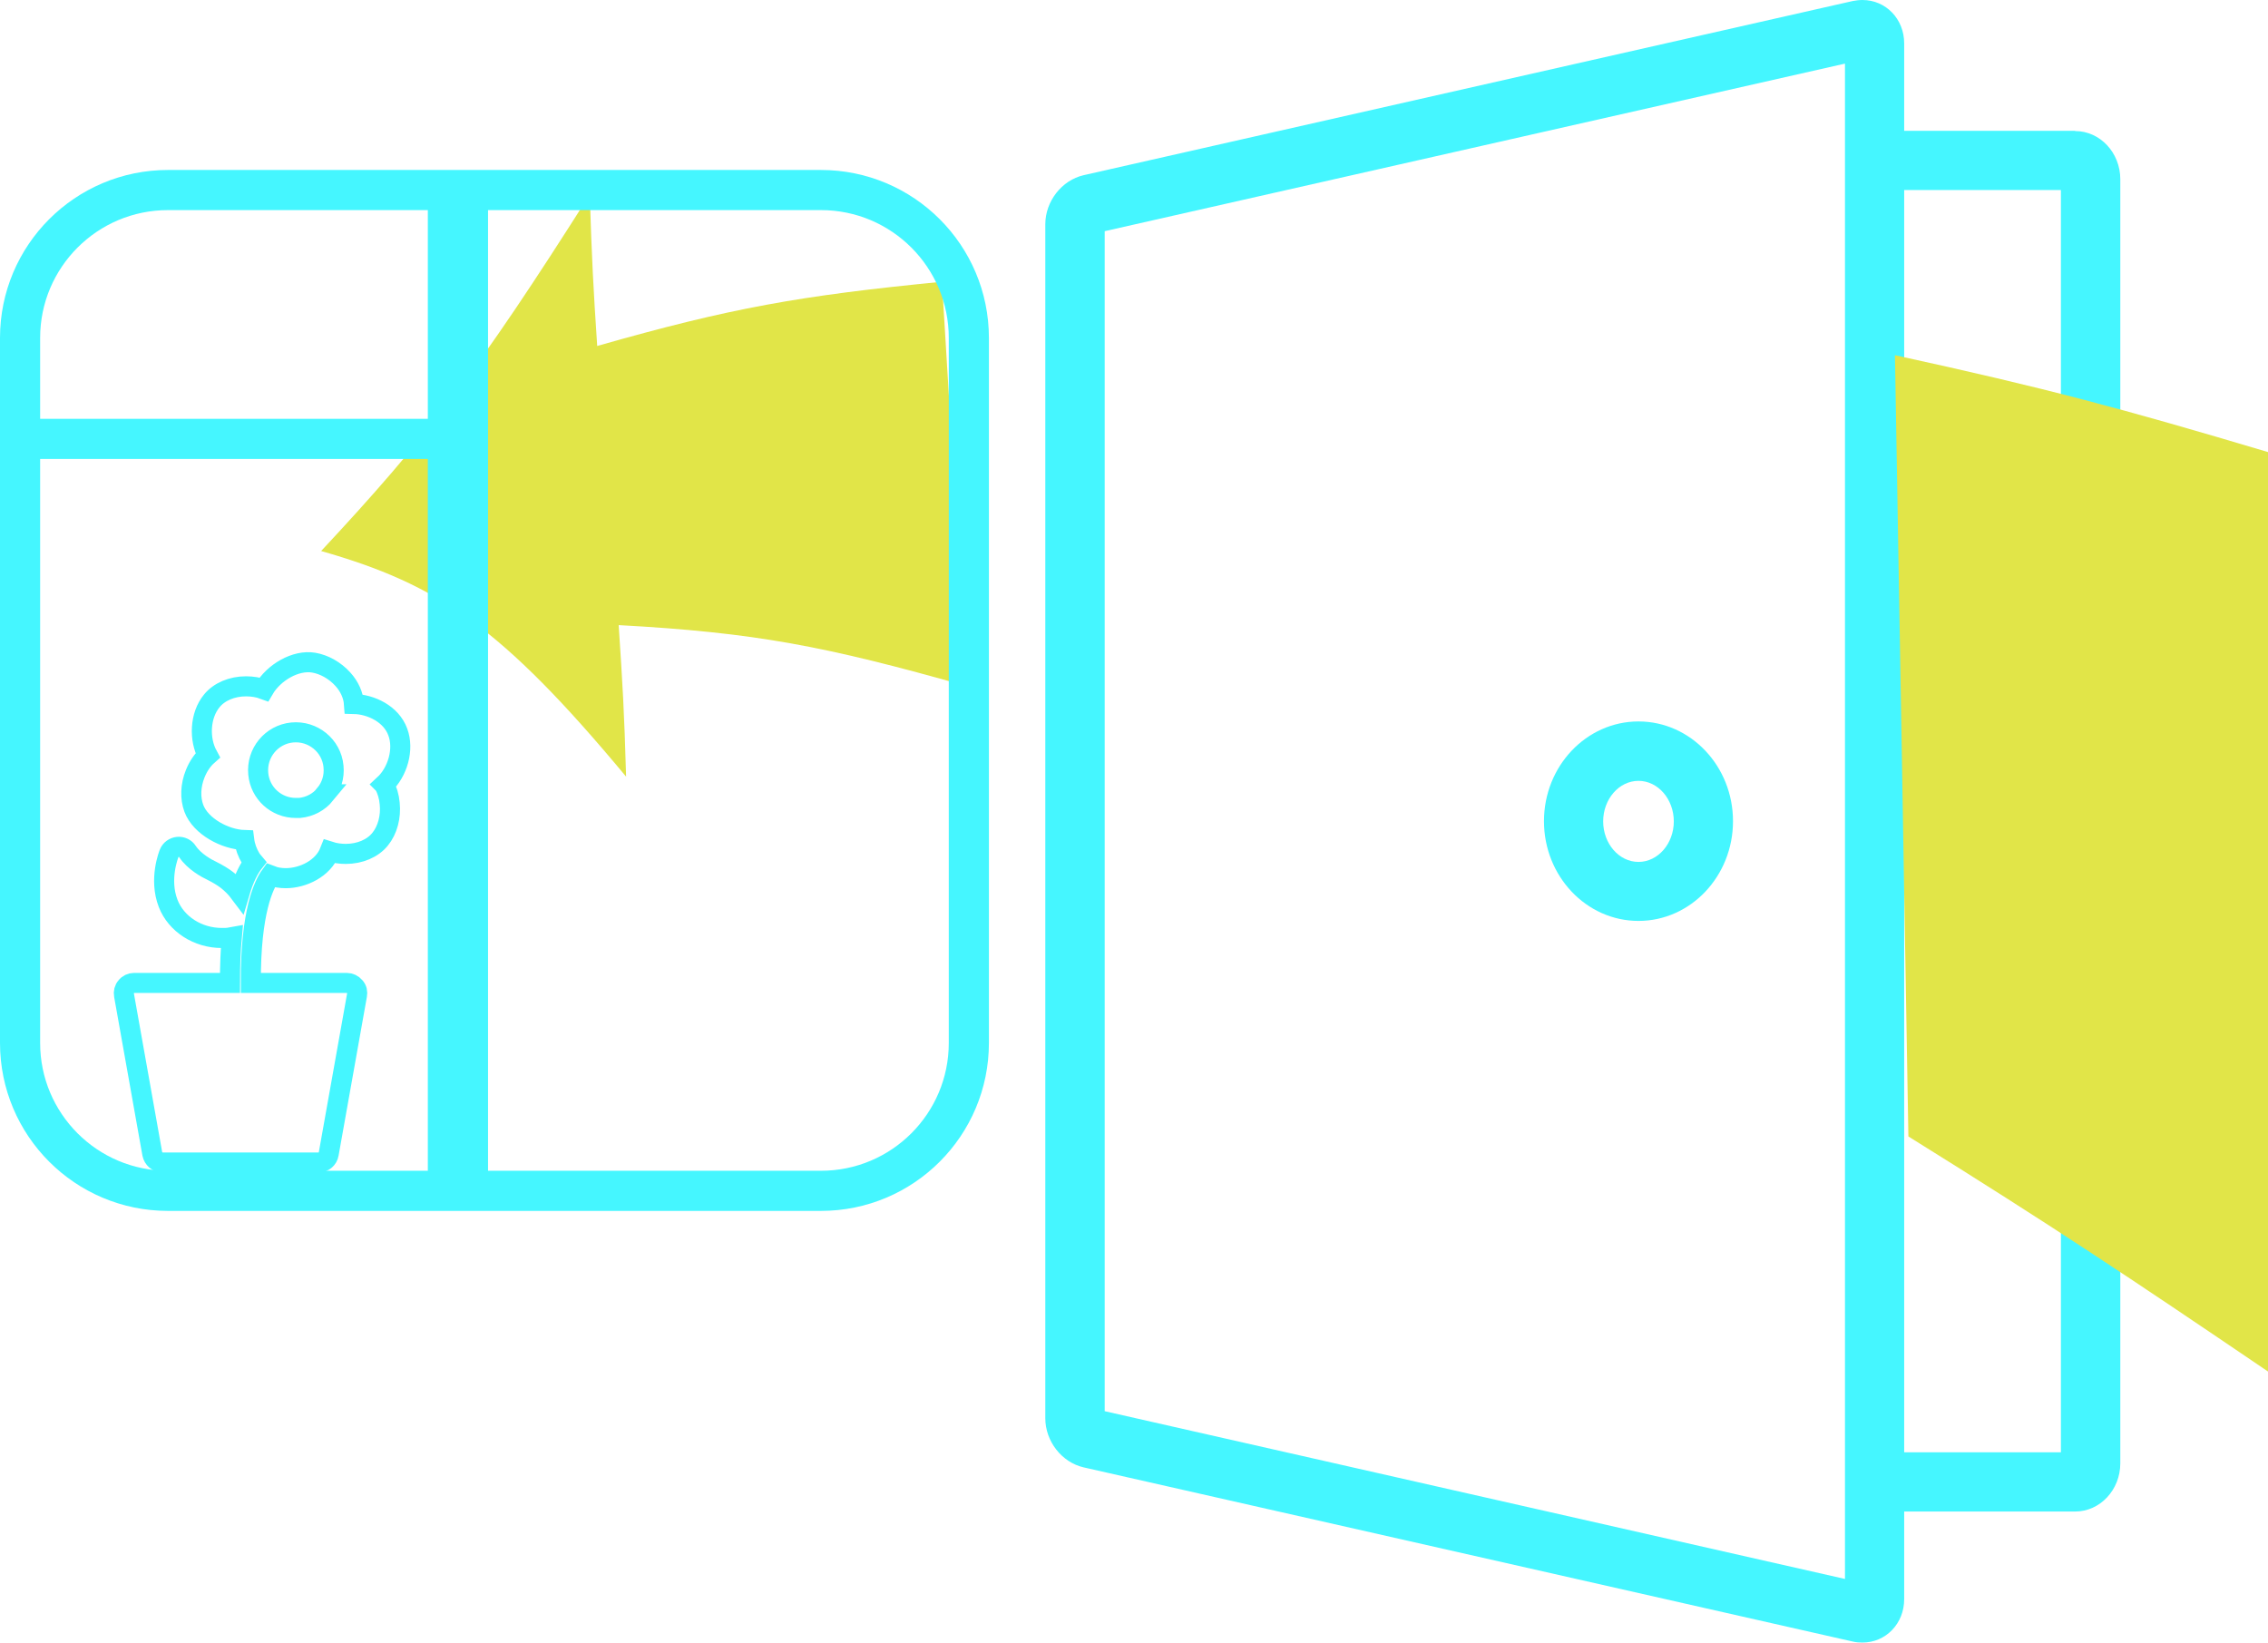
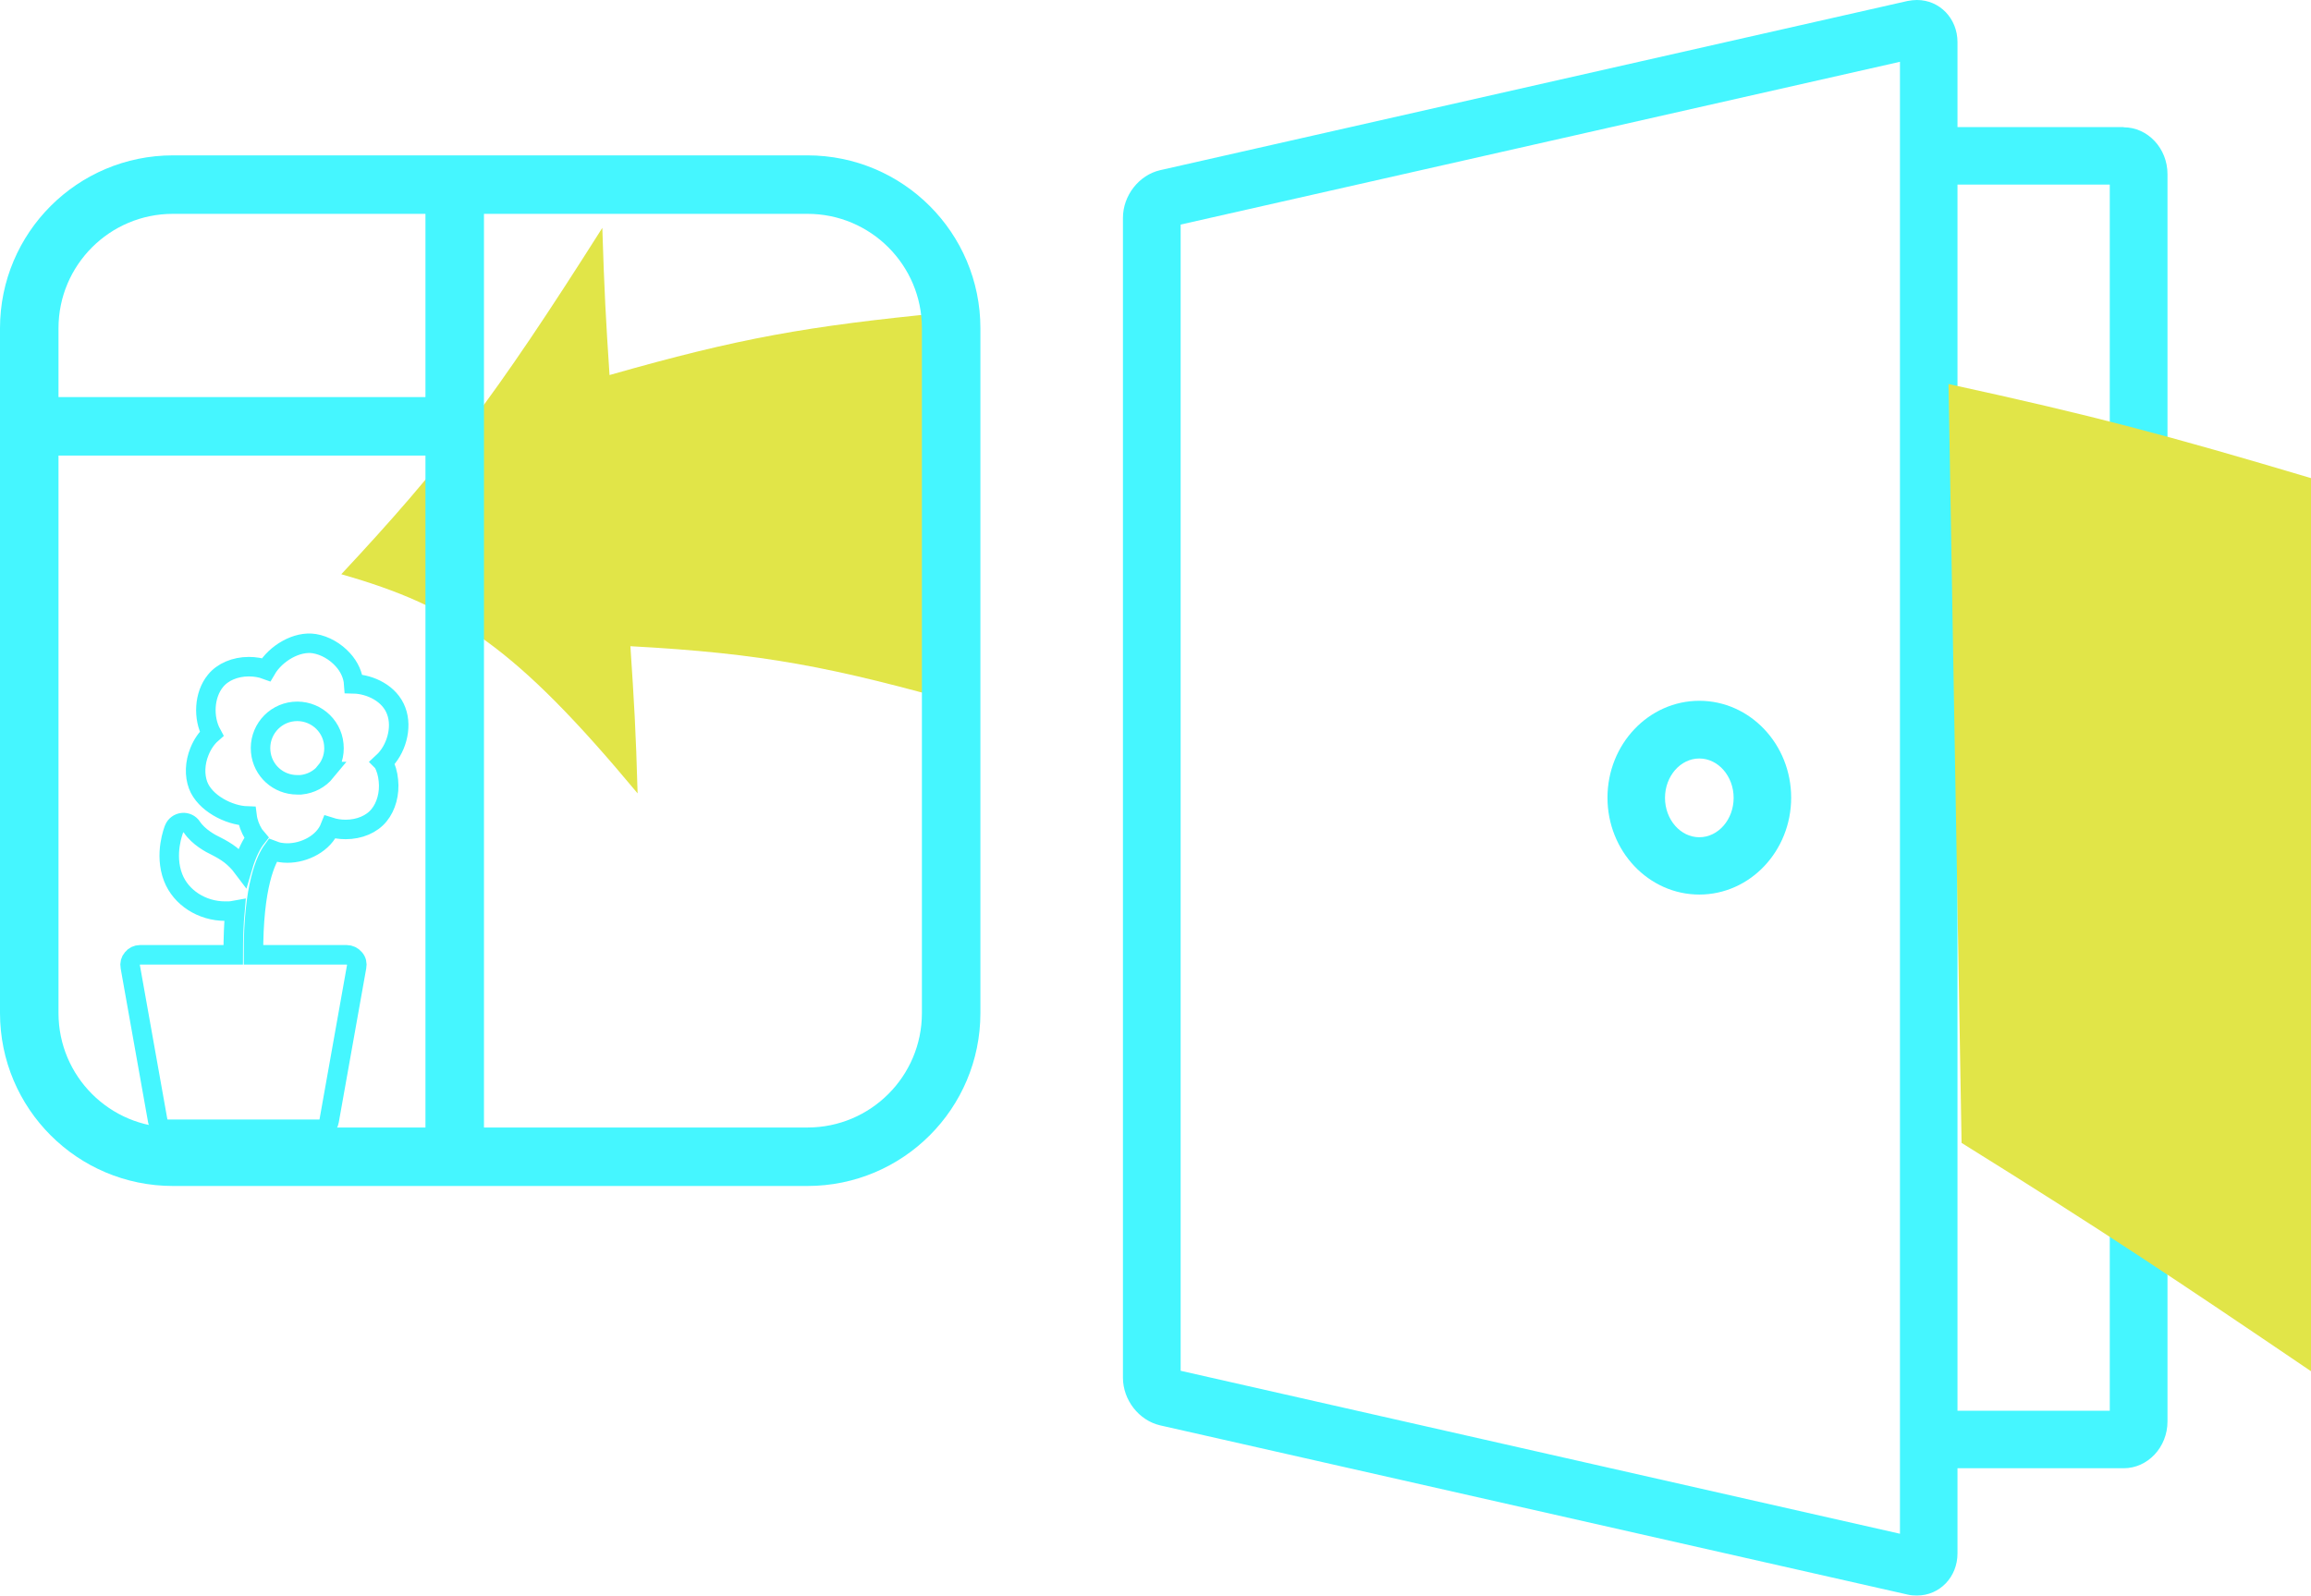
- <svg xmlns="http://www.w3.org/2000/svg" id="Layer_2" data-name="Layer 2" viewBox="0 0 113.02 81.85">
+ <svg xmlns="http://www.w3.org/2000/svg" id="Layer_2" data-name="Layer 2" viewBox="0 0 118.52 81.85">
  <defs>
    <style>
-       .cls-1, .cls-2, .cls-3 {
+       .cls-1, .cls-2 {
        fill: none;
        stroke: #45f6ff;
        stroke-miterlimit: 10;
      }

      .cls-2 {
        stroke-width: 3px;
      }

-       .cls-4 {
+       .cls-3 {
        fill: #45f6ff;
      }

-       .cls-5 {
+       .cls-4 {
        fill: #e1e548;
-       }
- 
-       .cls-3 {
-         stroke-width: 2px;
      }
    </style>
  </defs>
  <g id="Layer_5" data-name="Layer 5">
    <g>
      <g>
-         <path class="cls-4" d="m103.41,6.52h-8.52V2.16c0-1.21-.91-2.16-2.08-2.16-.16,0-.32.02-.48.05l-38.33,8.68c-1.09.25-1.91,1.3-1.91,2.45v59.49c0,1.15.82,2.2,1.91,2.45l38.33,8.68c.16.04.32.05.48.05,1.17,0,2.08-.95,2.08-2.16v-4.37h8.52c1.24,0,2.25-1.08,2.25-2.4V8.93c0-1.32-1.01-2.4-2.25-2.4Zm-11.47,72.16l-36.89-8.36V11.52L91.94,3.17v75.52h0Zm10.76-6.31h-7.81V9.47h7.81v62.9Z" />
-         <path class="cls-4" d="m81.65,35.95c-2.6,0-4.71,2.23-4.71,4.97s2.11,4.97,4.71,4.97,4.71-2.23,4.71-4.97-2.11-4.97-4.71-4.97Zm0,7c-.97,0-1.76-.91-1.76-2.02s.79-2.02,1.76-2.02,1.76.91,1.76,2.02-.79,2.02-1.76,2.02Z" />
+         <path class="cls-3" d="m108.91,6.52h-8.52V2.16c0-1.21-.91-2.16-2.08-2.16-.16,0-.32.02-.48.05l-38.33,8.68c-1.09.25-1.91,1.3-1.91,2.45v59.49c0,1.15.82,2.2,1.91,2.45l38.33,8.68c.16.04.32.05.48.05,1.17,0,2.08-.95,2.08-2.16v-4.37h8.52c1.24,0,2.25-1.08,2.25-2.4V8.93c0-1.32-1.01-2.4-2.25-2.4Zm-11.47,72.16l-36.89-8.36V11.52L97.44,3.17v75.52h0Zm10.76-6.31h-7.81V9.47h7.81v62.9Z" />
+         <path class="cls-3" d="m87.15,35.95c-2.6,0-4.71,2.23-4.71,4.97s2.11,4.97,4.71,4.97,4.71-2.23,4.71-4.97-2.11-4.97-4.71-4.97Zm0,7c-.97,0-1.76-.91-1.76-2.02s.79-2.02,1.76-2.02,1.76.91,1.76,2.02-.79,2.02-1.76,2.02Z" />
      </g>
+       <path class="cls-4" d="m99.93,19.7c7.48,1.63,11.22,2.63,18.6,4.83v45.82c-7.06-4.79-10.67-7.2-17.93-11.72" />
+       <path class="cls-4" d="m17.51,29.45c5.22-5.59,7.81-8.96,13.38-17.76.1,3.22.18,4.69.37,7.55,6.66-1.9,10.12-2.51,17.18-3.2.47,8,.79,12.16,1.27,20.16-7.09-2.01-10.59-2.68-17.38-3.05.19,2.86.28,4.33.37,7.55-6.21-7.46-9.37-9.58-15.19-11.24Z" />
      <g>
-         <path class="cls-5" d="m94.43,17.7c7.48,1.63,11.22,2.63,18.6,4.83v45.82c-7.06-4.79-10.67-7.2-17.93-11.72" />
-         <path class="cls-5" d="m16.01,27.45c5.22-5.59,7.81-8.96,13.38-17.76.1,3.22.18,4.69.37,7.55,6.66-1.9,10.12-2.51,17.18-3.2.47,8,.79,12.16,1.27,20.16-7.09-2.01-10.59-2.68-17.38-3.05.19,2.86.28,4.33.37,7.55-6.21-7.46-9.37-9.58-15.19-11.24Z" />
+         <rect class="cls-2" x="1.5" y="9.47" width="47.28" height="49.87" rx="7.37" ry="7.37" />
+         <line class="cls-2" x1="23.32" y1="59.34" x2="23.32" y2="9.47" />
+         <line class="cls-2" x1="1.5" y1="21.87" x2="22.99" y2="21.87" />
      </g>
-       <g>
-         <rect class="cls-3" x="1" y="9.47" width="47.28" height="49.87" rx="7.37" ry="7.37" />
-         <line class="cls-2" x1="22.82" y1="59.34" x2="22.82" y2="9.47" />
-         <line class="cls-3" x1="1" y1="21.87" x2="22.49" y2="21.87" />
-       </g>
-       <path class="cls-1" d="m19.14,39.1c.67-.62,1.01-1.76.68-2.63-.33-.9-1.34-1.37-2.18-1.39-.03-.43-.22-.87-.56-1.24-.39-.43-.92-.73-1.45-.82-.9-.15-1.99.49-2.48,1.33-.27-.1-.58-.15-.89-.15-.7,0-1.34.27-1.71.73-.59.72-.64,1.9-.2,2.71-.26.23-.47.54-.62.91-.24.59-.26,1.22-.07,1.73.34.91,1.57,1.55,2.51,1.58.04.32.16.64.33.92.04.07.1.13.15.19-.23.29-.49.77-.71,1.52-.18-.24-.4-.46-.63-.64-.21-.16-.46-.31-.74-.45-.26-.12-.89-.46-1.23-.97-.1-.16-.29-.25-.48-.23-.19.02-.36.14-.43.32-.02.05-.52,1.29-.05,2.5.4,1.03,1.48,1.72,2.67,1.72.06,0,.11,0,.17,0,.11,0,.22-.02.33-.04-.06.65-.09,1.41-.09,2.28h-4.78c-.15,0-.3.07-.39.19-.1.11-.14.27-.11.42l1.41,7.91c.05.24.26.43.51.43h7.77c.25,0,.47-.18.51-.43l1.41-7.91c.03-.15,0-.3-.11-.42-.1-.12-.25-.19-.4-.19h-4.78c-.02-3.57.66-4.92.98-5.36.13.05.25.09.39.11.12.02.24.03.37.03.87,0,1.86-.49,2.19-1.33.25.08.52.12.8.12.7,0,1.34-.27,1.71-.73.37-.45.55-1.12.48-1.78-.03-.35-.13-.67-.27-.93Zm-2.93.48c-.32.39-.77.63-1.28.68-.06,0-.12,0-.19,0-.97,0-1.78-.73-1.87-1.7-.1-1.04.66-1.96,1.69-2.06,1.03-.1,1.96.65,2.06,1.69,0,0,0,0,0,.01.05.5-.1.99-.42,1.38Z" />
+       <path class="cls-1" d="m19.64,39.1c.67-.62,1.01-1.76.68-2.63-.33-.9-1.34-1.37-2.18-1.39-.03-.43-.22-.87-.56-1.24-.39-.43-.92-.73-1.45-.82-.9-.15-1.99.49-2.48,1.33-.27-.1-.58-.15-.89-.15-.7,0-1.34.27-1.71.73-.59.72-.64,1.9-.2,2.71-.26.23-.47.54-.62.91-.24.59-.26,1.22-.07,1.73.34.91,1.57,1.55,2.51,1.58.04.32.16.64.33.92.04.07.1.13.15.19-.23.29-.49.77-.71,1.52-.18-.24-.4-.46-.63-.64-.21-.16-.46-.31-.74-.45-.26-.12-.89-.46-1.23-.97-.1-.16-.29-.25-.48-.23-.19.02-.36.14-.43.32-.02.05-.52,1.29-.05,2.5.4,1.03,1.48,1.72,2.67,1.72.06,0,.11,0,.17,0,.11,0,.22-.02.33-.04-.06.65-.09,1.41-.09,2.28h-4.78c-.15,0-.3.07-.39.19-.1.11-.14.27-.11.42l1.41,7.91c.05.24.26.43.51.43h7.77c.25,0,.47-.18.51-.43l1.41-7.91c.03-.15,0-.3-.11-.42-.1-.12-.25-.19-.4-.19h-4.78c-.02-3.57.66-4.92.98-5.36.13.05.25.09.39.11.12.02.24.03.37.03.87,0,1.86-.49,2.19-1.33.25.08.52.12.8.12.7,0,1.34-.27,1.71-.73.37-.45.55-1.12.48-1.78-.03-.35-.13-.67-.27-.93Zm-2.93.48c-.32.39-.77.63-1.28.68-.06,0-.12,0-.19,0-.97,0-1.78-.73-1.87-1.7-.1-1.04.66-1.96,1.69-2.06,1.03-.1,1.96.65,2.06,1.69,0,0,0,0,0,.01.05.5-.1.99-.42,1.38Z" />
    </g>
  </g>
</svg>
